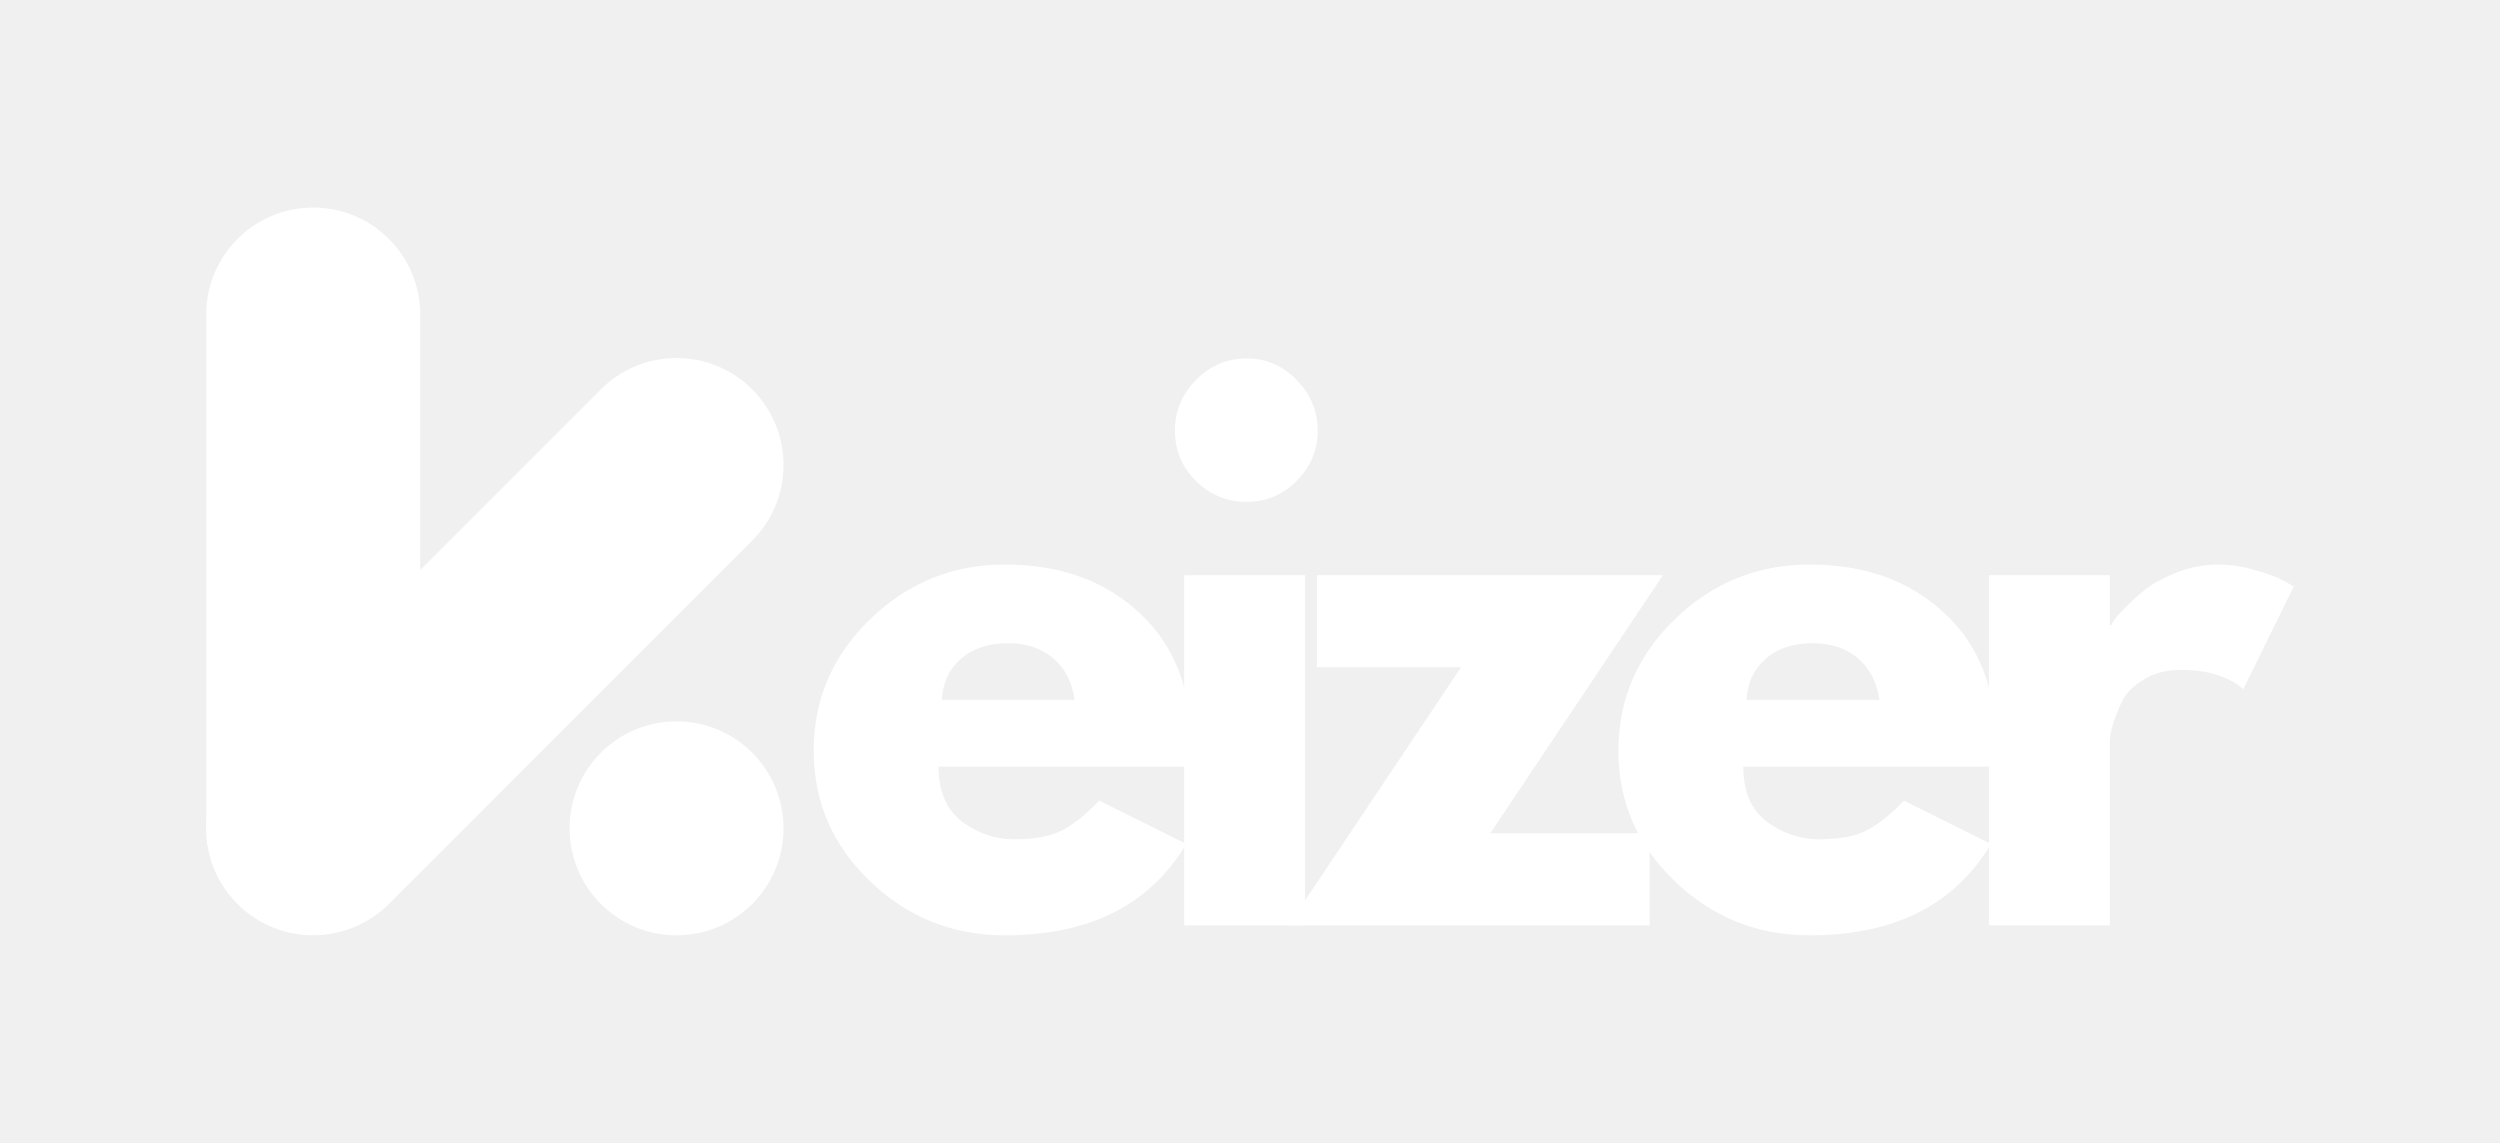
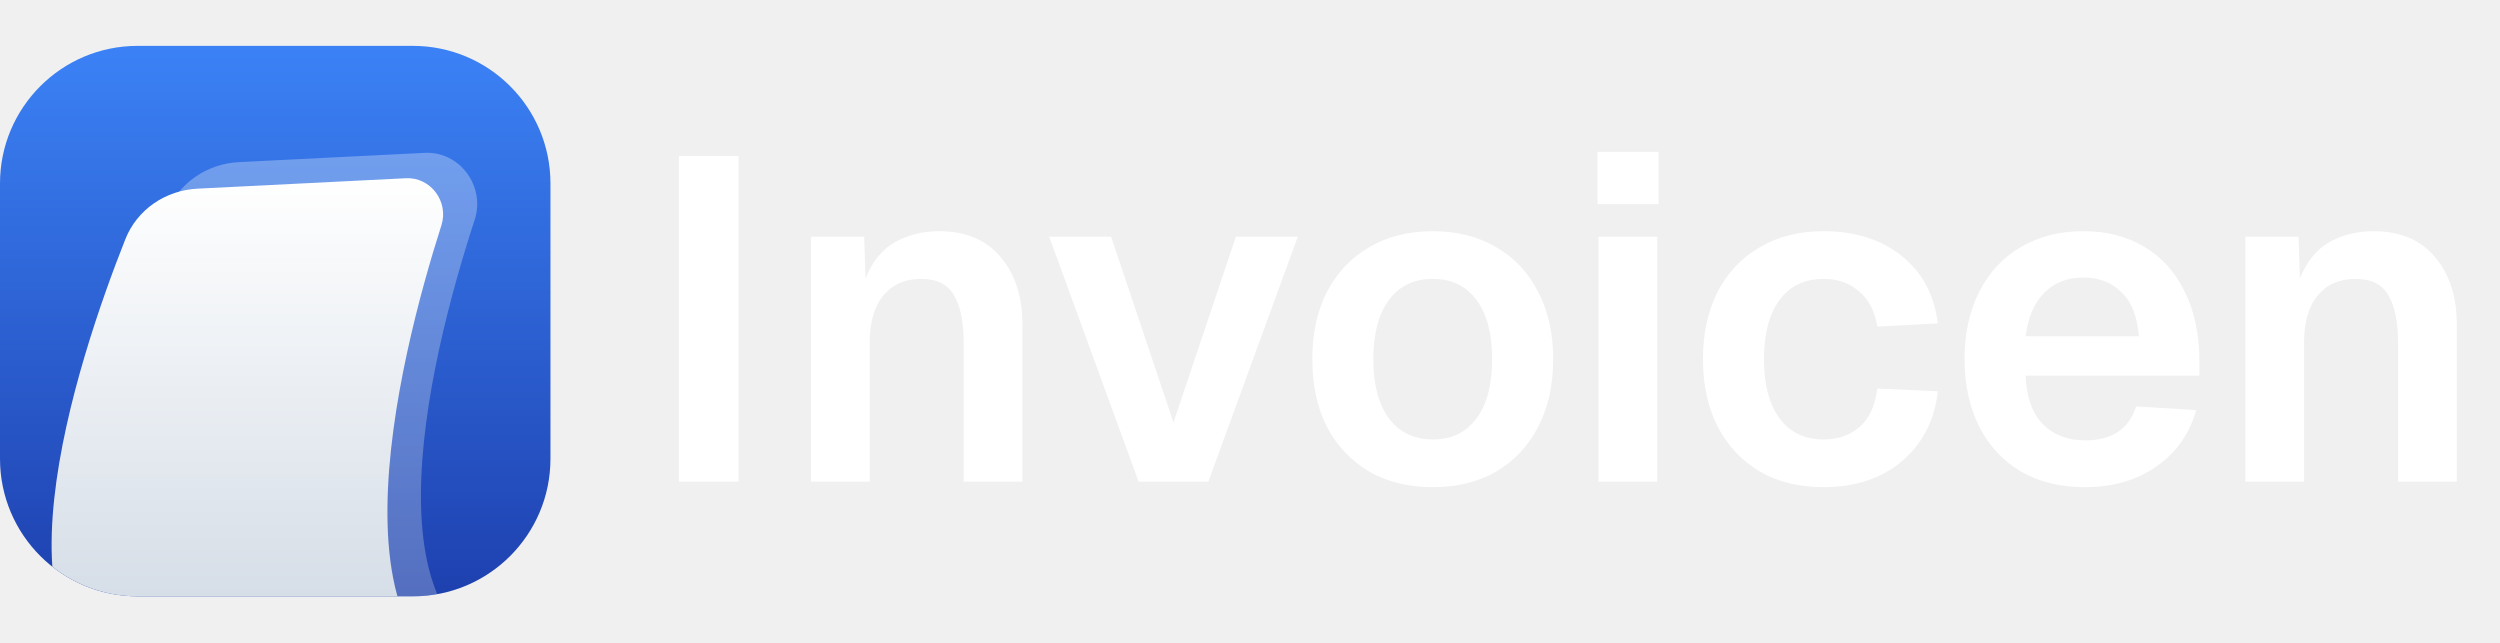
- <svg xmlns="http://www.w3.org/2000/svg" width="175" height="80" viewBox="0 0 175 80" fill="none">
-   <path d="M29.413 22.016V57.983C29.413 62.119 26.061 65.418 21.925 65.418C17.79 65.418 14.437 62.119 14.437 57.983V22.016C14.437 17.881 17.79 14.528 21.925 14.528C26.061 14.528 29.413 17.881 29.413 22.016Z" fill="white" />
-   <path d="M54.846 57.984C54.846 62.12 51.494 65.472 47.358 65.472C43.222 65.472 39.87 62.12 39.87 57.984C39.87 53.848 43.222 50.497 47.358 50.497C51.494 50.497 54.846 53.848 54.846 57.984Z" fill="white" />
-   <path d="M52.653 27.256C49.728 24.332 44.988 24.332 42.063 27.256L29.414 39.906L16.631 52.689C16.451 52.868 16.284 53.053 16.13 53.242C16.117 53.259 16.105 53.275 16.091 53.291C15.975 53.436 15.868 53.584 15.766 53.734C13.749 56.652 14.033 60.681 16.631 63.279C19.228 65.876 23.258 66.161 26.175 64.143C26.325 64.041 26.473 63.934 26.617 63.818C26.634 63.804 26.651 63.792 26.667 63.778C26.857 63.624 27.041 63.458 27.22 63.279L29.414 61.086V61.086L52.652 37.846C55.577 34.922 55.577 30.18 52.653 27.256Z" fill="white" />
-   <path d="M83.41 53.661H65.698C65.698 55.412 66.256 56.696 67.372 57.536C68.487 58.353 69.696 58.75 70.998 58.75C72.358 58.75 73.427 58.563 74.205 58.19C75.007 57.816 75.925 57.104 76.948 56.042L83.038 59.076C80.493 63.348 76.262 65.472 70.347 65.472C66.686 65.472 63.537 64.212 60.91 61.691C58.272 59.17 56.959 56.124 56.959 52.541C56.959 48.97 58.272 45.9 60.91 43.344C63.537 40.8 66.686 39.517 70.347 39.517C74.217 39.517 77.366 40.66 79.784 42.924C82.224 45.165 83.456 48.375 83.456 52.541C83.456 53.101 83.433 53.475 83.41 53.661ZM65.931 48.993H75.228C75.042 47.721 74.531 46.741 73.694 46.052C72.881 45.375 71.846 45.025 70.579 45.025C69.185 45.025 68.069 45.399 67.232 46.145C66.419 46.869 65.989 47.814 65.931 48.993Z" fill="white" />
-   <path d="M83.732 26.585C84.72 25.593 85.894 25.092 87.265 25.092C88.625 25.092 89.787 25.593 90.752 26.585C91.74 27.589 92.239 28.768 92.239 30.133C92.239 31.511 91.74 32.689 90.752 33.681C89.787 34.65 88.625 35.128 87.265 35.128C85.894 35.128 84.72 34.65 83.732 33.681C82.733 32.689 82.245 31.511 82.245 30.133C82.245 28.768 82.733 27.589 83.732 26.585ZM82.895 40.264V64.772H91.356V40.264H82.895Z" fill="white" />
-   <path d="M116.406 40.264L104.319 58.33H115.476V64.772H90.187L102.274 46.706H92.186V40.264H116.406Z" fill="white" />
-   <path d="M139.74 53.661H122.029C122.029 55.412 122.586 56.696 123.702 57.536C124.818 58.353 126.027 58.75 127.328 58.75C128.688 58.75 129.757 58.563 130.536 58.19C131.338 57.816 132.256 57.104 133.278 56.042L139.368 59.076C136.823 63.348 132.593 65.472 126.677 65.472C123.016 65.472 119.867 64.212 117.241 61.691C114.603 59.17 113.289 56.124 113.289 52.541C113.289 48.97 114.603 45.9 117.241 43.344C119.867 40.8 123.016 39.517 126.677 39.517C130.547 39.517 133.697 40.66 136.114 42.924C138.554 45.165 139.786 48.375 139.786 52.541C139.786 53.101 139.763 53.475 139.74 53.661ZM122.261 48.993H131.558C131.372 47.721 130.861 46.741 130.024 46.052C129.211 45.375 128.176 45.025 126.91 45.025C125.515 45.025 124.399 45.399 123.563 46.145C122.749 46.869 122.319 47.814 122.261 48.993Z" fill="white" />
-   <path d="M139.226 64.772V40.264H147.686V43.765H147.779C147.838 43.648 147.93 43.485 148.058 43.298C148.209 43.111 148.523 42.784 148.988 42.318C149.476 41.827 149.987 41.384 150.522 41.01C151.08 40.637 151.777 40.298 152.614 39.983C153.474 39.68 154.357 39.517 155.264 39.517C156.158 39.517 157.053 39.657 157.96 39.937C158.855 40.194 159.505 40.439 159.912 40.684L160.563 41.057L157.03 48.246C156.007 47.347 154.543 46.892 152.66 46.892C151.638 46.892 150.754 47.126 150.011 47.593C149.29 48.036 148.779 48.573 148.477 49.227C148.198 49.857 147.989 50.382 147.872 50.814C147.745 51.257 147.686 51.607 147.686 51.887V64.772H139.226Z" fill="white" />
+ <svg xmlns="http://www.w3.org/2000/svg" width="109" height="28" viewBox="0 0 109 28" fill="none">
+   <g clip-path="url(#clip0_290_1078)">
+     <rect y="2" width="24" height="24" rx="6" fill="url(#paint0_linear_290_1078)" />
+     <path d="M18.516 6.664L10.425 7.068C9.027 7.138 7.788 7.973 7.272 9.274C5.212 14.47 0.776 27.647 8.15 29.012C17.36 30.718 35.256 29.012 24 29.012C15.36 29.012 18.684 15.748 20.696 9.582C21.171 8.126 20.047 6.587 18.516 6.664Z" fill="url(#paint1_linear_290_1078)" fill-opacity="0.3" />
+     <path d="M17.697 7.771L8.618 8.225C7.22 8.295 5.981 9.129 5.465 10.43C3.404 15.627 -1.031 28.803 6.343 30.169C15.552 31.874 33.972 30.169 22.716 30.169C13.617 30.169 17.444 15.46 19.246 9.821C19.575 8.791 18.777 7.717 17.697 7.771Z" fill="url(#paint2_linear_290_1078)" />
+   </g>
+   <path d="M29.6 21V6.8H32.2V21H29.6ZM35.357 21V10.32H37.677L37.737 12.14C38.03 11.407 38.457 10.88 39.017 10.56C39.59 10.24 40.23 10.08 40.937 10.08C42.11 10.08 43.01 10.46 43.637 11.22C44.264 11.967 44.577 12.94 44.577 14.14V21H42.017V14.96C42.017 14.053 41.877 13.36 41.597 12.88C41.33 12.4 40.85 12.16 40.157 12.16C39.464 12.16 38.917 12.4 38.517 12.88C38.117 13.36 37.917 14.053 37.917 14.96V21H35.357ZM49.644 21L45.744 10.32H48.444L51.164 18.42L53.884 10.32H56.584L52.684 21H49.644ZM62.477 21.24C61.411 21.24 60.484 21.013 59.697 20.56C58.911 20.093 58.297 19.447 57.858 18.62C57.431 17.78 57.218 16.793 57.218 15.66C57.218 14.527 57.431 13.547 57.858 12.72C58.297 11.88 58.911 11.233 59.697 10.78C60.484 10.313 61.411 10.08 62.477 10.08C63.531 10.08 64.451 10.313 65.237 10.78C66.024 11.233 66.631 11.88 67.058 12.72C67.498 13.547 67.718 14.527 67.718 15.66C67.718 16.793 67.498 17.78 67.058 18.62C66.631 19.447 66.024 20.093 65.237 20.56C64.451 21.013 63.531 21.24 62.477 21.24ZM62.477 19.16C63.291 19.16 63.924 18.853 64.377 18.24C64.831 17.627 65.058 16.767 65.058 15.66C65.058 14.553 64.831 13.693 64.377 13.08C63.924 12.467 63.291 12.16 62.477 12.16C61.651 12.16 61.011 12.467 60.557 13.08C60.104 13.693 59.877 14.553 59.877 15.66C59.877 16.767 60.104 17.627 60.557 18.24C61.011 18.853 61.651 19.16 62.477 19.16ZM69.693 21V10.32H72.253V21H69.693ZM69.653 8.9V6.62H72.313V8.9H69.653ZM79.509 21.24C78.442 21.24 77.515 21.013 76.729 20.56C75.942 20.093 75.329 19.44 74.889 18.6C74.462 17.76 74.249 16.78 74.249 15.66C74.249 14.54 74.462 13.56 74.889 12.72C75.329 11.88 75.942 11.233 76.729 10.78C77.515 10.313 78.442 10.08 79.509 10.08C80.869 10.08 81.995 10.433 82.889 11.14C83.795 11.847 84.329 12.833 84.489 14.1L81.849 14.24C81.742 13.56 81.475 13.047 81.049 12.7C80.635 12.34 80.122 12.16 79.509 12.16C78.682 12.16 78.042 12.467 77.589 13.08C77.135 13.693 76.909 14.553 76.909 15.66C76.909 16.767 77.135 17.627 77.589 18.24C78.042 18.853 78.682 19.16 79.509 19.16C80.135 19.16 80.655 18.98 81.069 18.62C81.495 18.26 81.755 17.7 81.849 16.94L84.489 17.06C84.342 18.34 83.815 19.36 82.909 20.12C82.015 20.867 80.882 21.24 79.509 21.24ZM90.895 21.24C89.828 21.24 88.902 21.013 88.115 20.56C87.328 20.093 86.722 19.44 86.295 18.6C85.868 17.76 85.655 16.78 85.655 15.66C85.655 14.54 85.868 13.56 86.295 12.72C86.722 11.88 87.322 11.233 88.095 10.78C88.882 10.313 89.795 10.08 90.835 10.08C91.848 10.08 92.735 10.307 93.495 10.76C94.255 11.213 94.842 11.867 95.255 12.72C95.682 13.573 95.895 14.6 95.895 15.8V16.38H88.315C88.355 17.313 88.608 18.02 89.075 18.5C89.542 18.967 90.155 19.2 90.915 19.2C92.075 19.2 92.815 18.707 93.135 17.72L95.755 17.88C95.462 18.92 94.882 19.74 94.015 20.34C93.162 20.94 92.122 21.24 90.895 21.24ZM88.315 14.66H93.255C93.188 13.793 92.935 13.153 92.495 12.74C92.068 12.313 91.515 12.1 90.835 12.1C90.142 12.1 89.575 12.32 89.135 12.76C88.695 13.2 88.422 13.833 88.315 14.66ZM97.896 21V10.32H100.216L100.276 12.14C100.569 11.407 100.996 10.88 101.556 10.56C102.129 10.24 102.769 10.08 103.476 10.08C104.649 10.08 105.549 10.46 106.176 11.22C106.803 11.967 107.116 12.94 107.116 14.14V21H104.556V14.96C104.556 14.053 104.416 13.36 104.136 12.88C103.869 12.4 103.389 12.16 102.696 12.16C102.003 12.16 101.456 12.4 101.056 12.88C100.656 13.36 100.456 14.053 100.456 14.96V21H97.896Z" fill="white" />
+   <defs>
+     <linearGradient id="paint0_linear_290_1078" x1="12" y1="2" x2="12" y2="26" gradientUnits="userSpaceOnUse">
+       <stop stop-color="#3B82F6" />
+       <stop offset="1" stop-color="#1E40AF" />
+     </linearGradient>
+     <linearGradient id="paint1_linear_290_1078" x1="16.057" y1="6.5" x2="16.057" y2="29.77" gradientUnits="userSpaceOnUse">
+       <stop stop-color="white" />
+       <stop offset="1" stop-color="#CBD5E1" />
+     </linearGradient>
+     <linearGradient id="paint2_linear_290_1078" x1="14.25" y1="7.656" x2="14.25" y2="30.927" gradientUnits="userSpaceOnUse">
+       <stop stop-color="white" />
+       <stop offset="1" stop-color="#CBD5E1" />
+     </linearGradient>
+     <clipPath id="clip0_290_1078">
+       <rect y="2" width="24" height="24" rx="6" fill="white" />
+     </clipPath>
+   </defs>
</svg>
